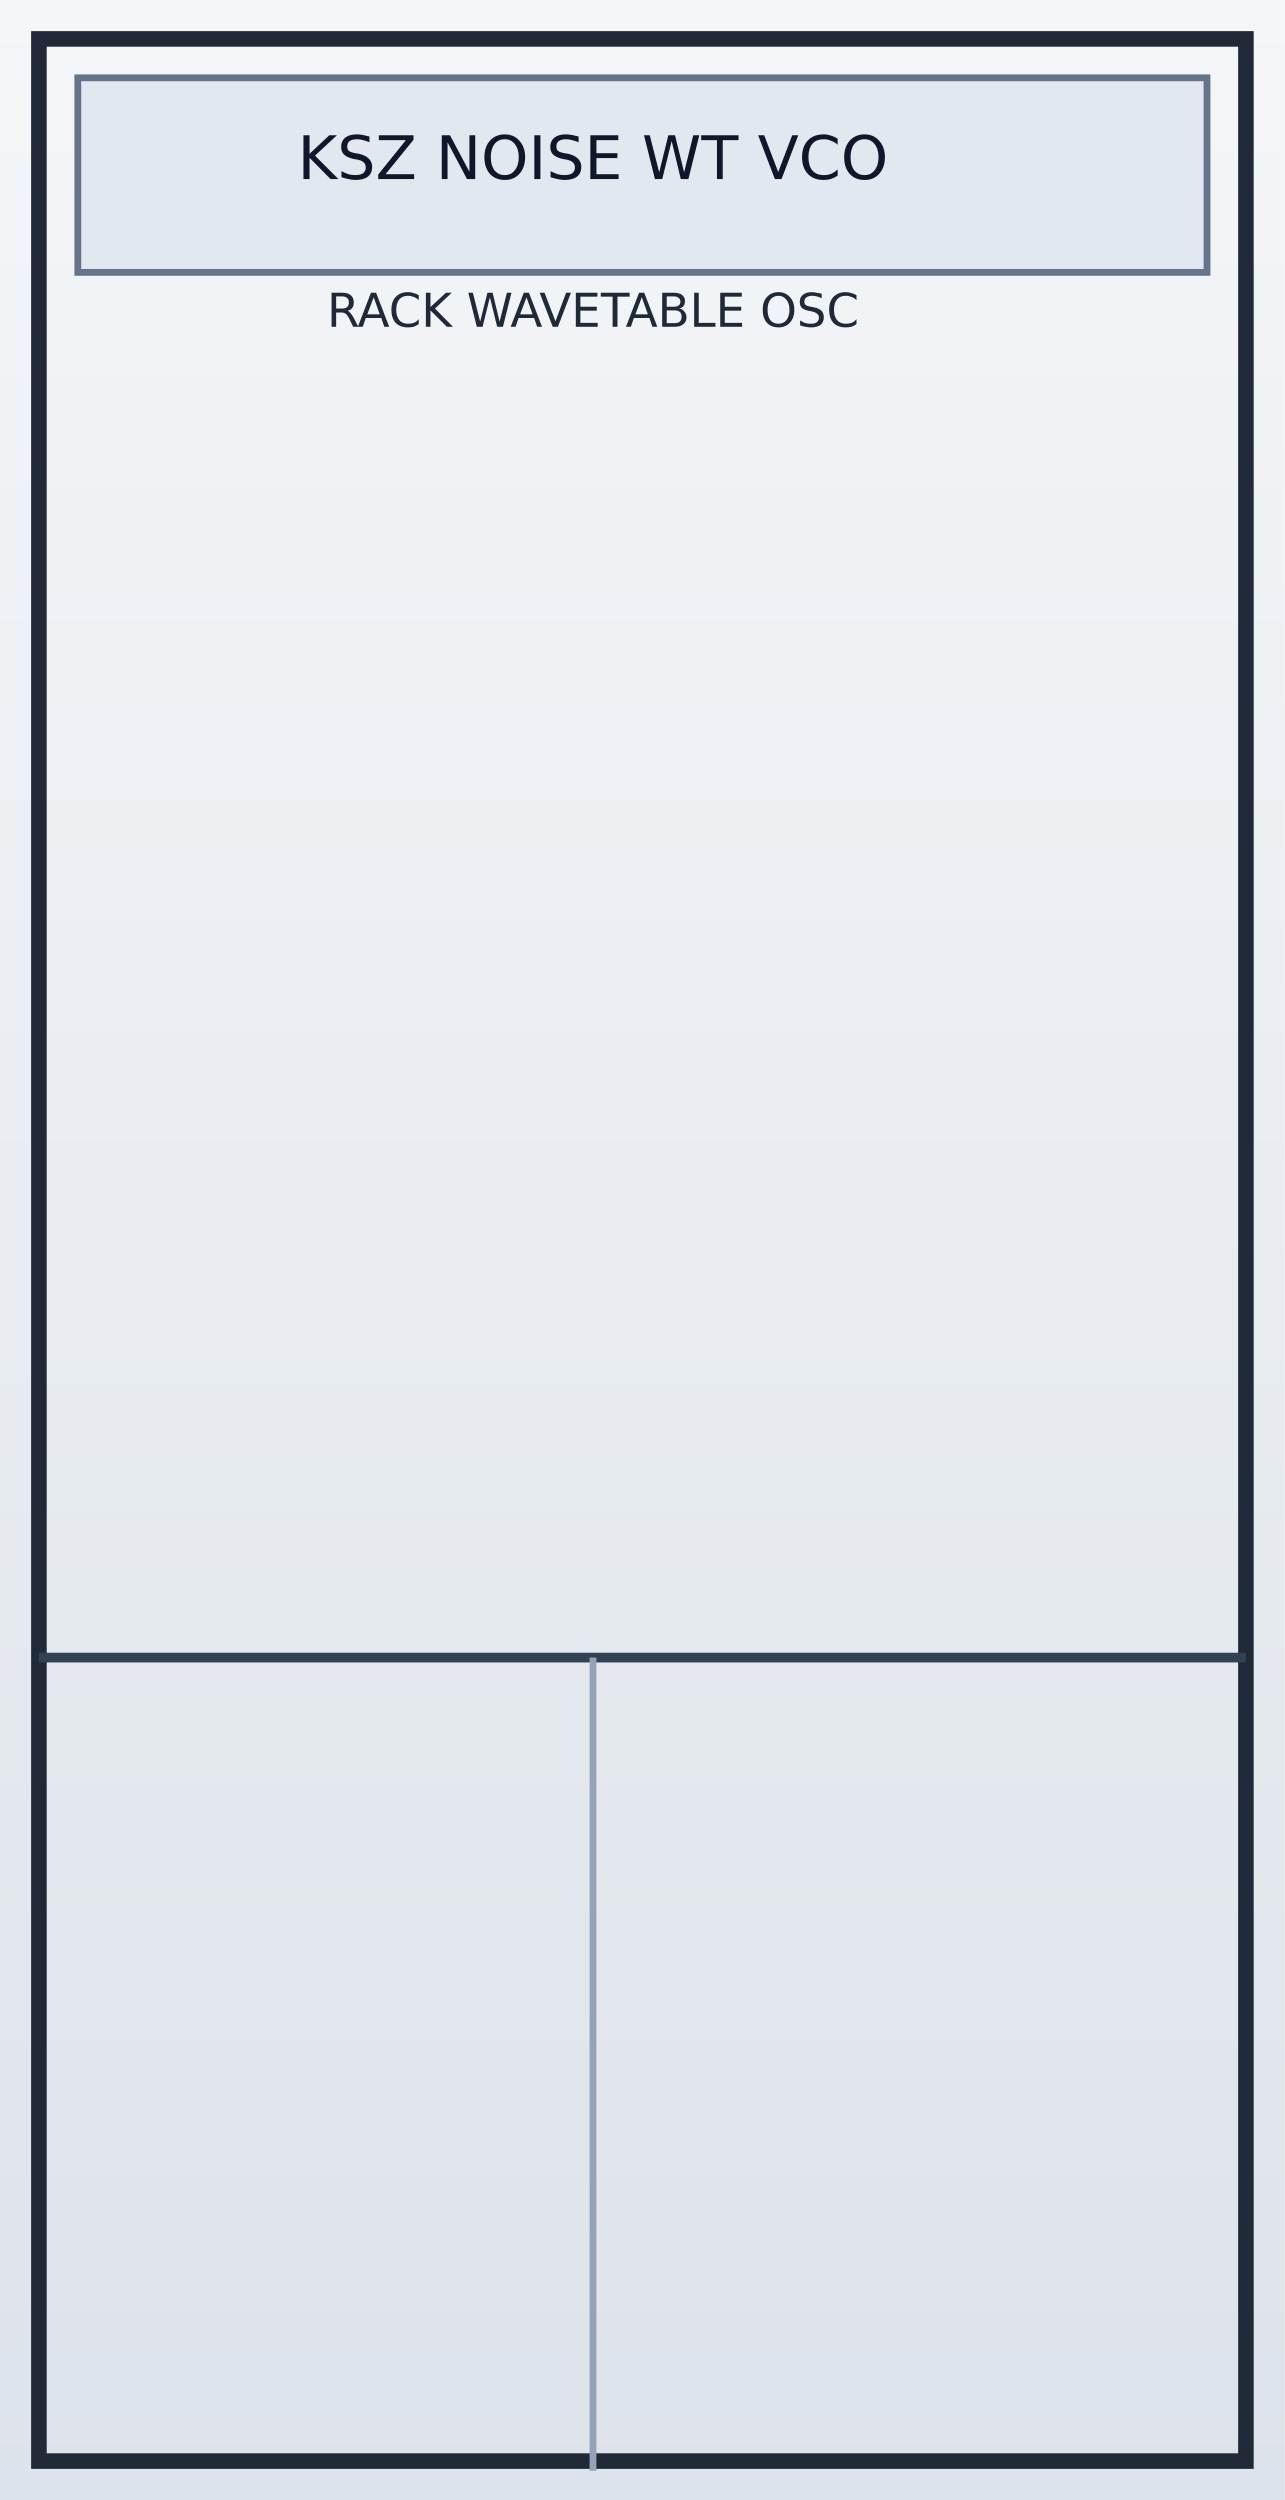
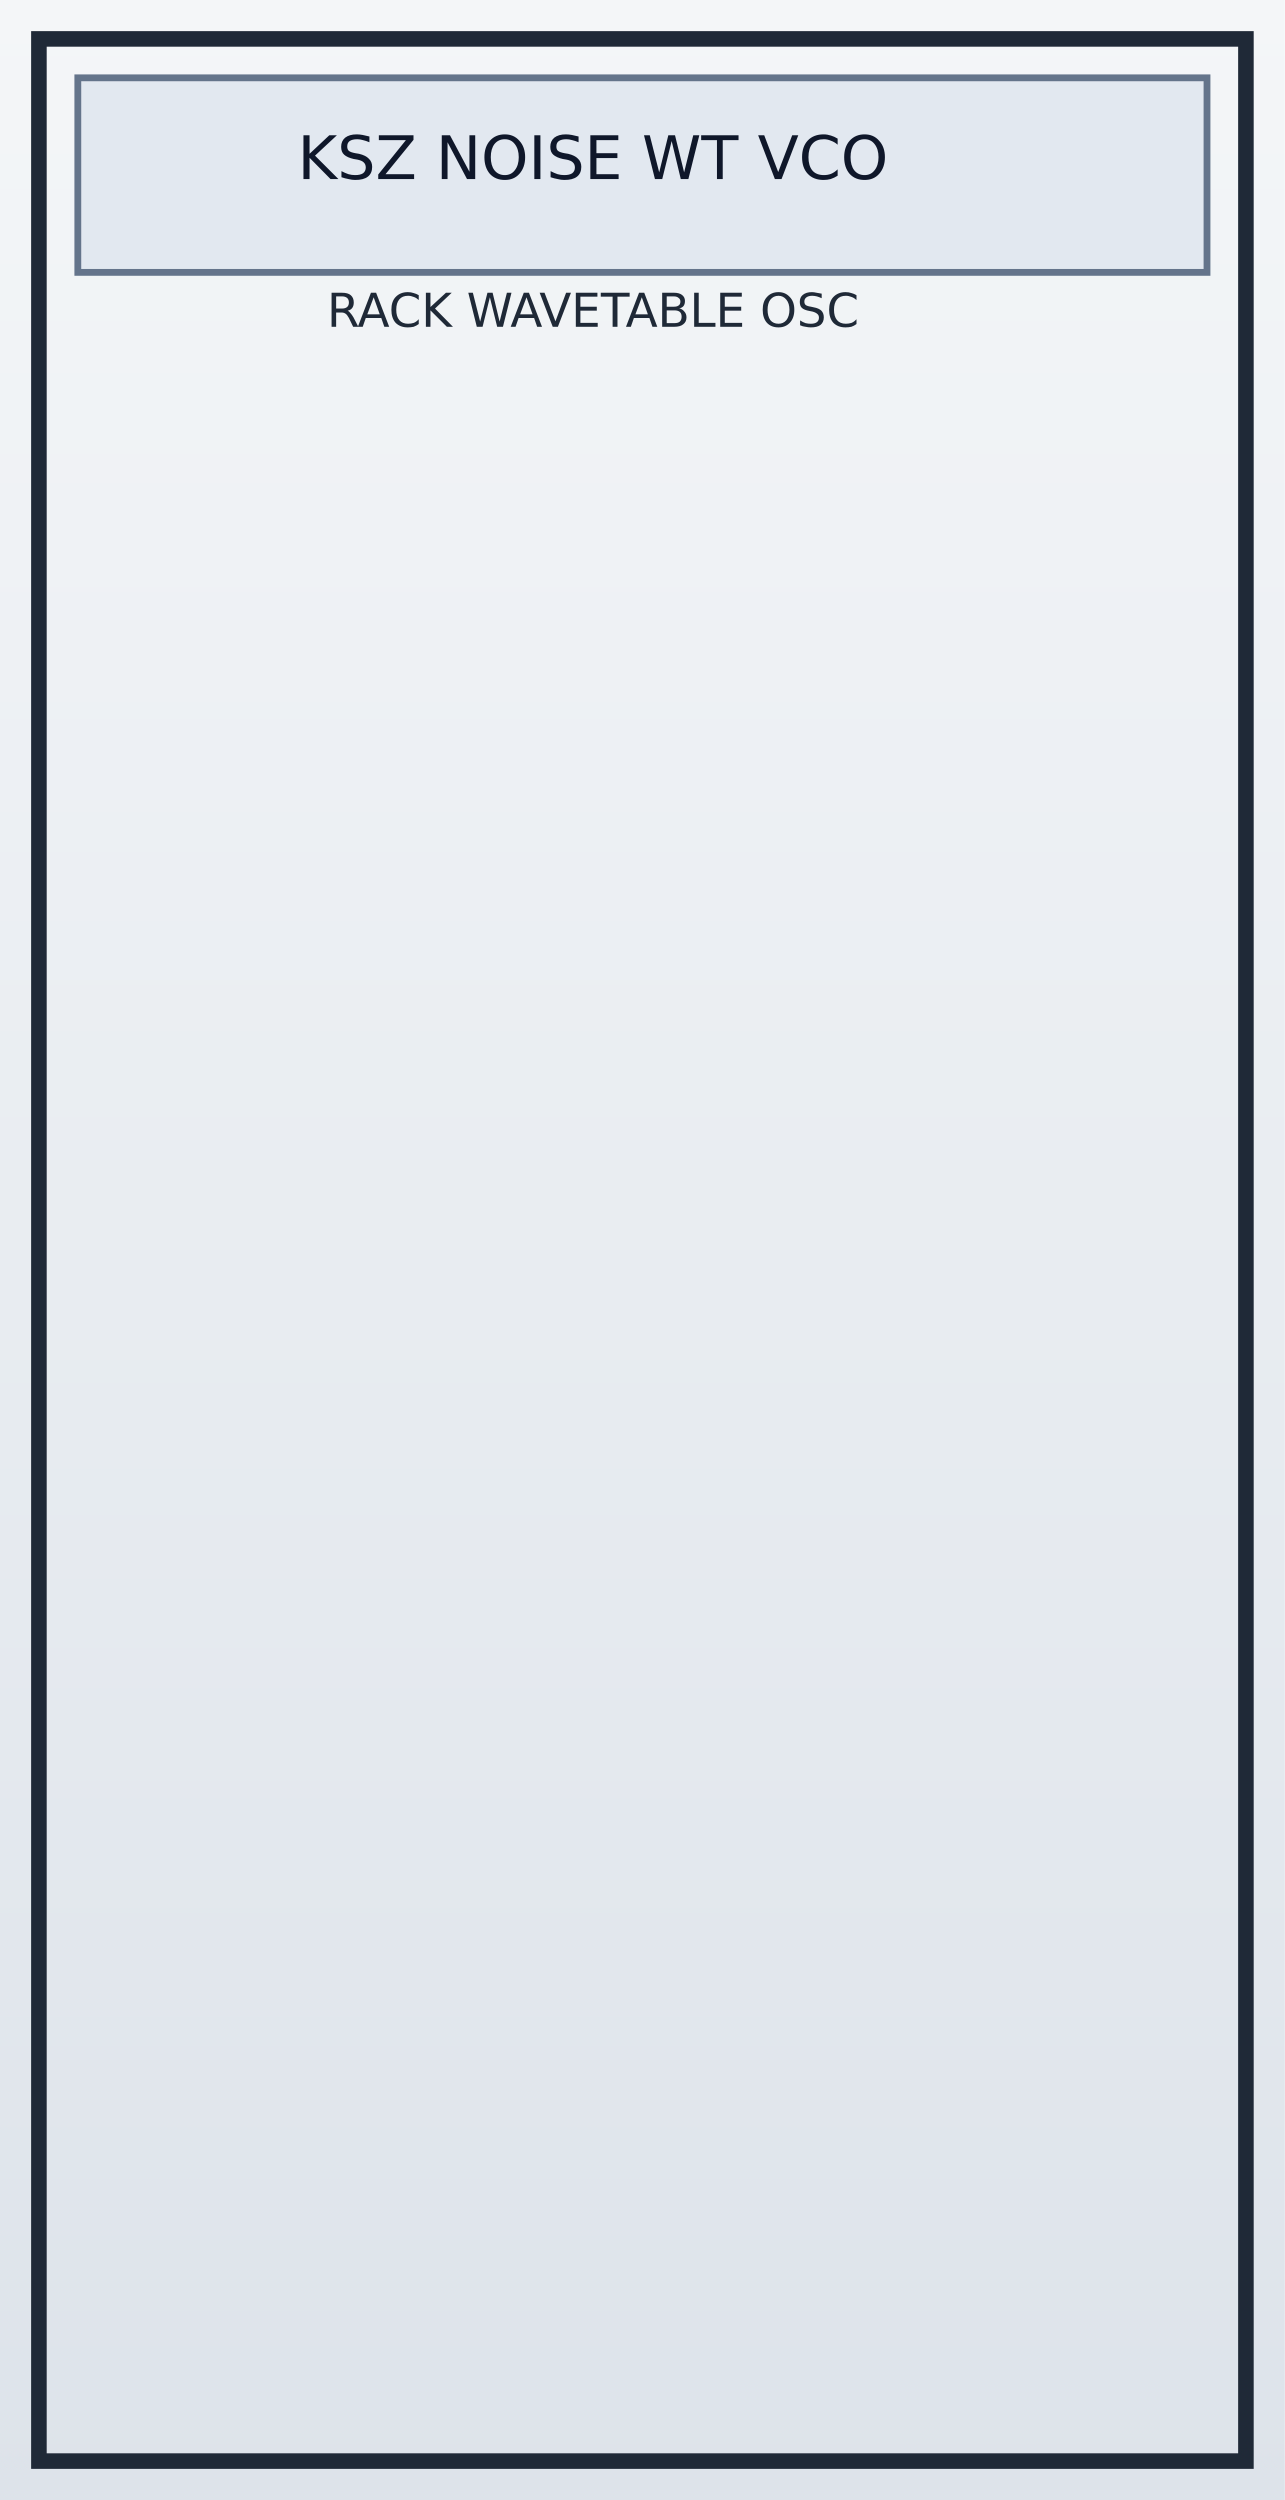
<svg xmlns="http://www.w3.org/2000/svg" width="66.04mm" height="128.5mm" viewBox="0 0 66.04 128.5">
  <defs>
    <linearGradient id="bg" x1="0" y1="0" x2="0" y2="1">
      <stop offset="0%" stop-color="#f4f6f8" />
      <stop offset="100%" stop-color="#dde3ea" />
    </linearGradient>
  </defs>
  <rect x="0" y="0" width="66.04" height="128.5" fill="url(#bg)" />
  <rect x="2" y="2" width="62.04" height="124.5" fill="none" stroke="#1f2937" stroke-width="0.8" />
  <rect x="4" y="4" width="58.04" height="10" fill="#e2e8f0" stroke="#64748b" stroke-width="0.35" />
-   <line x1="2" y1="85.2" x2="64.04" y2="85.2" stroke="#334155" stroke-width="0.5" />
-   <line x1="30.48" y1="85.2" x2="30.48" y2="127.0" stroke="#94a3b8" stroke-width="0.35" />
  <text x="30.48" y="9.2" text-anchor="middle" fill="#0f172a" font-size="3.1" font-family="DejaVu Sans">KSZ NOISE WT VCO</text>
  <text x="30.48" y="16.8" text-anchor="middle" fill="#1f2937" font-size="2.4" font-family="DejaVu Sans">RACK WAVETABLE OSC</text>
</svg>
